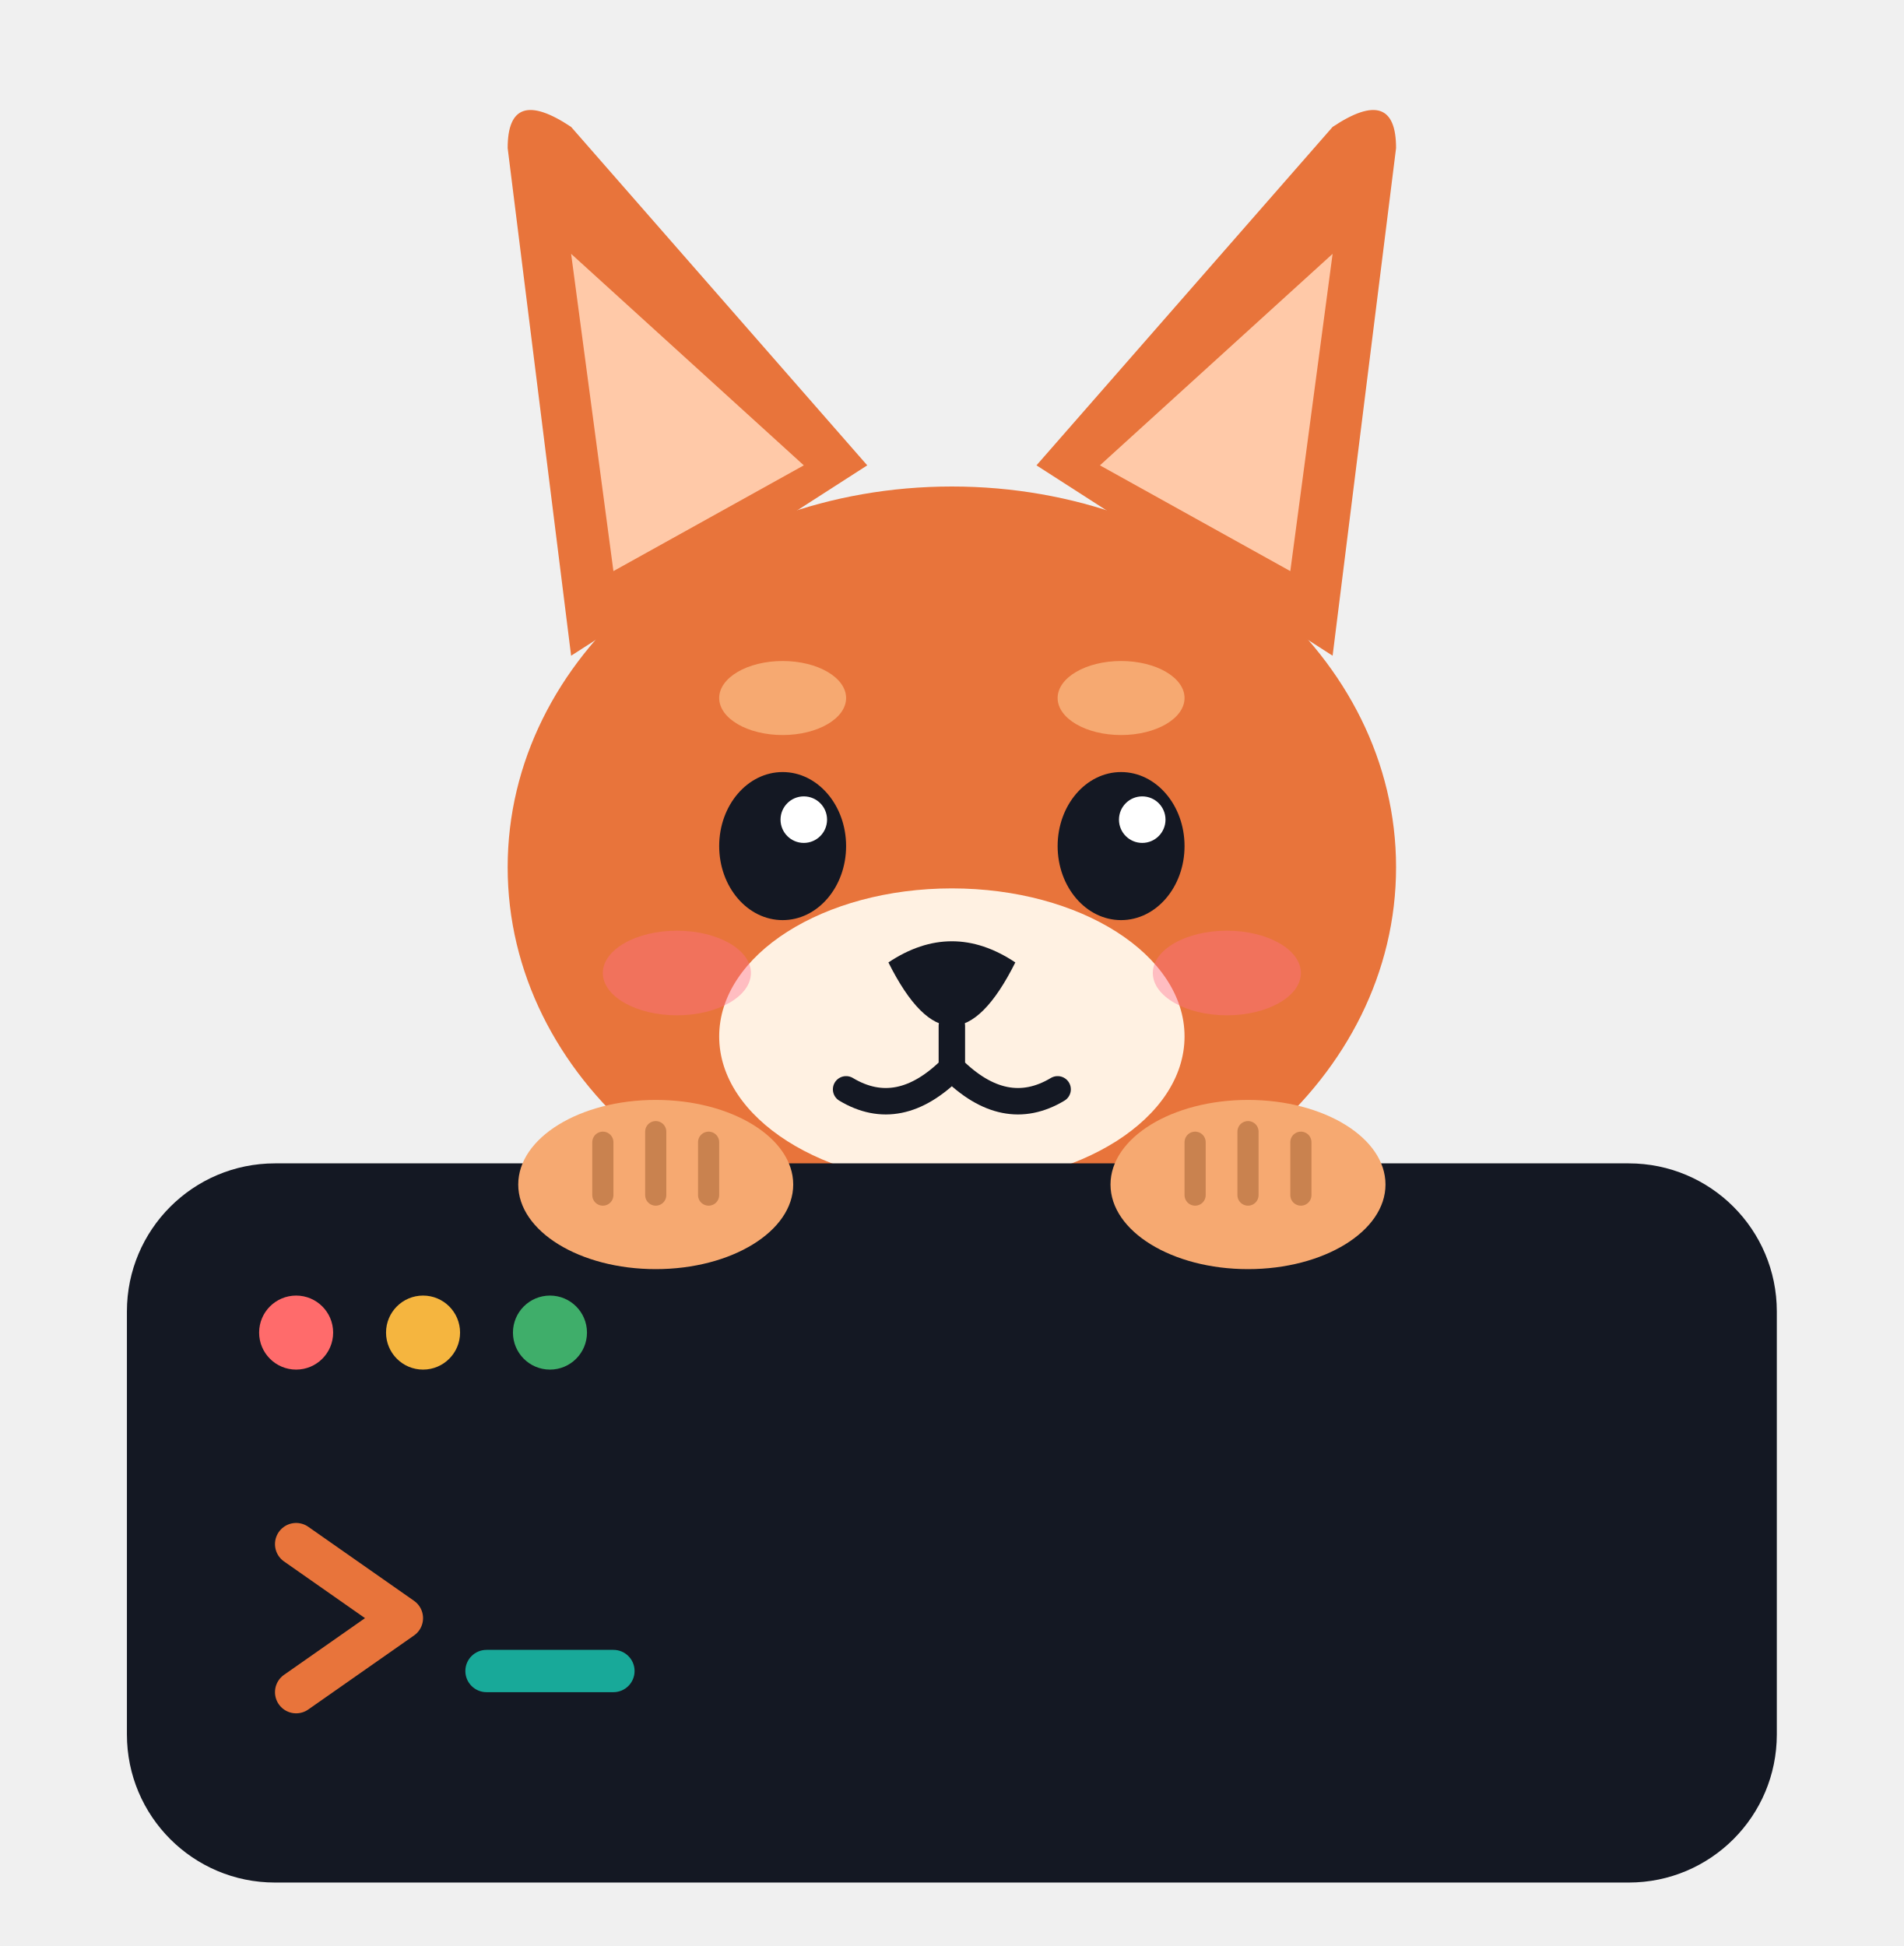
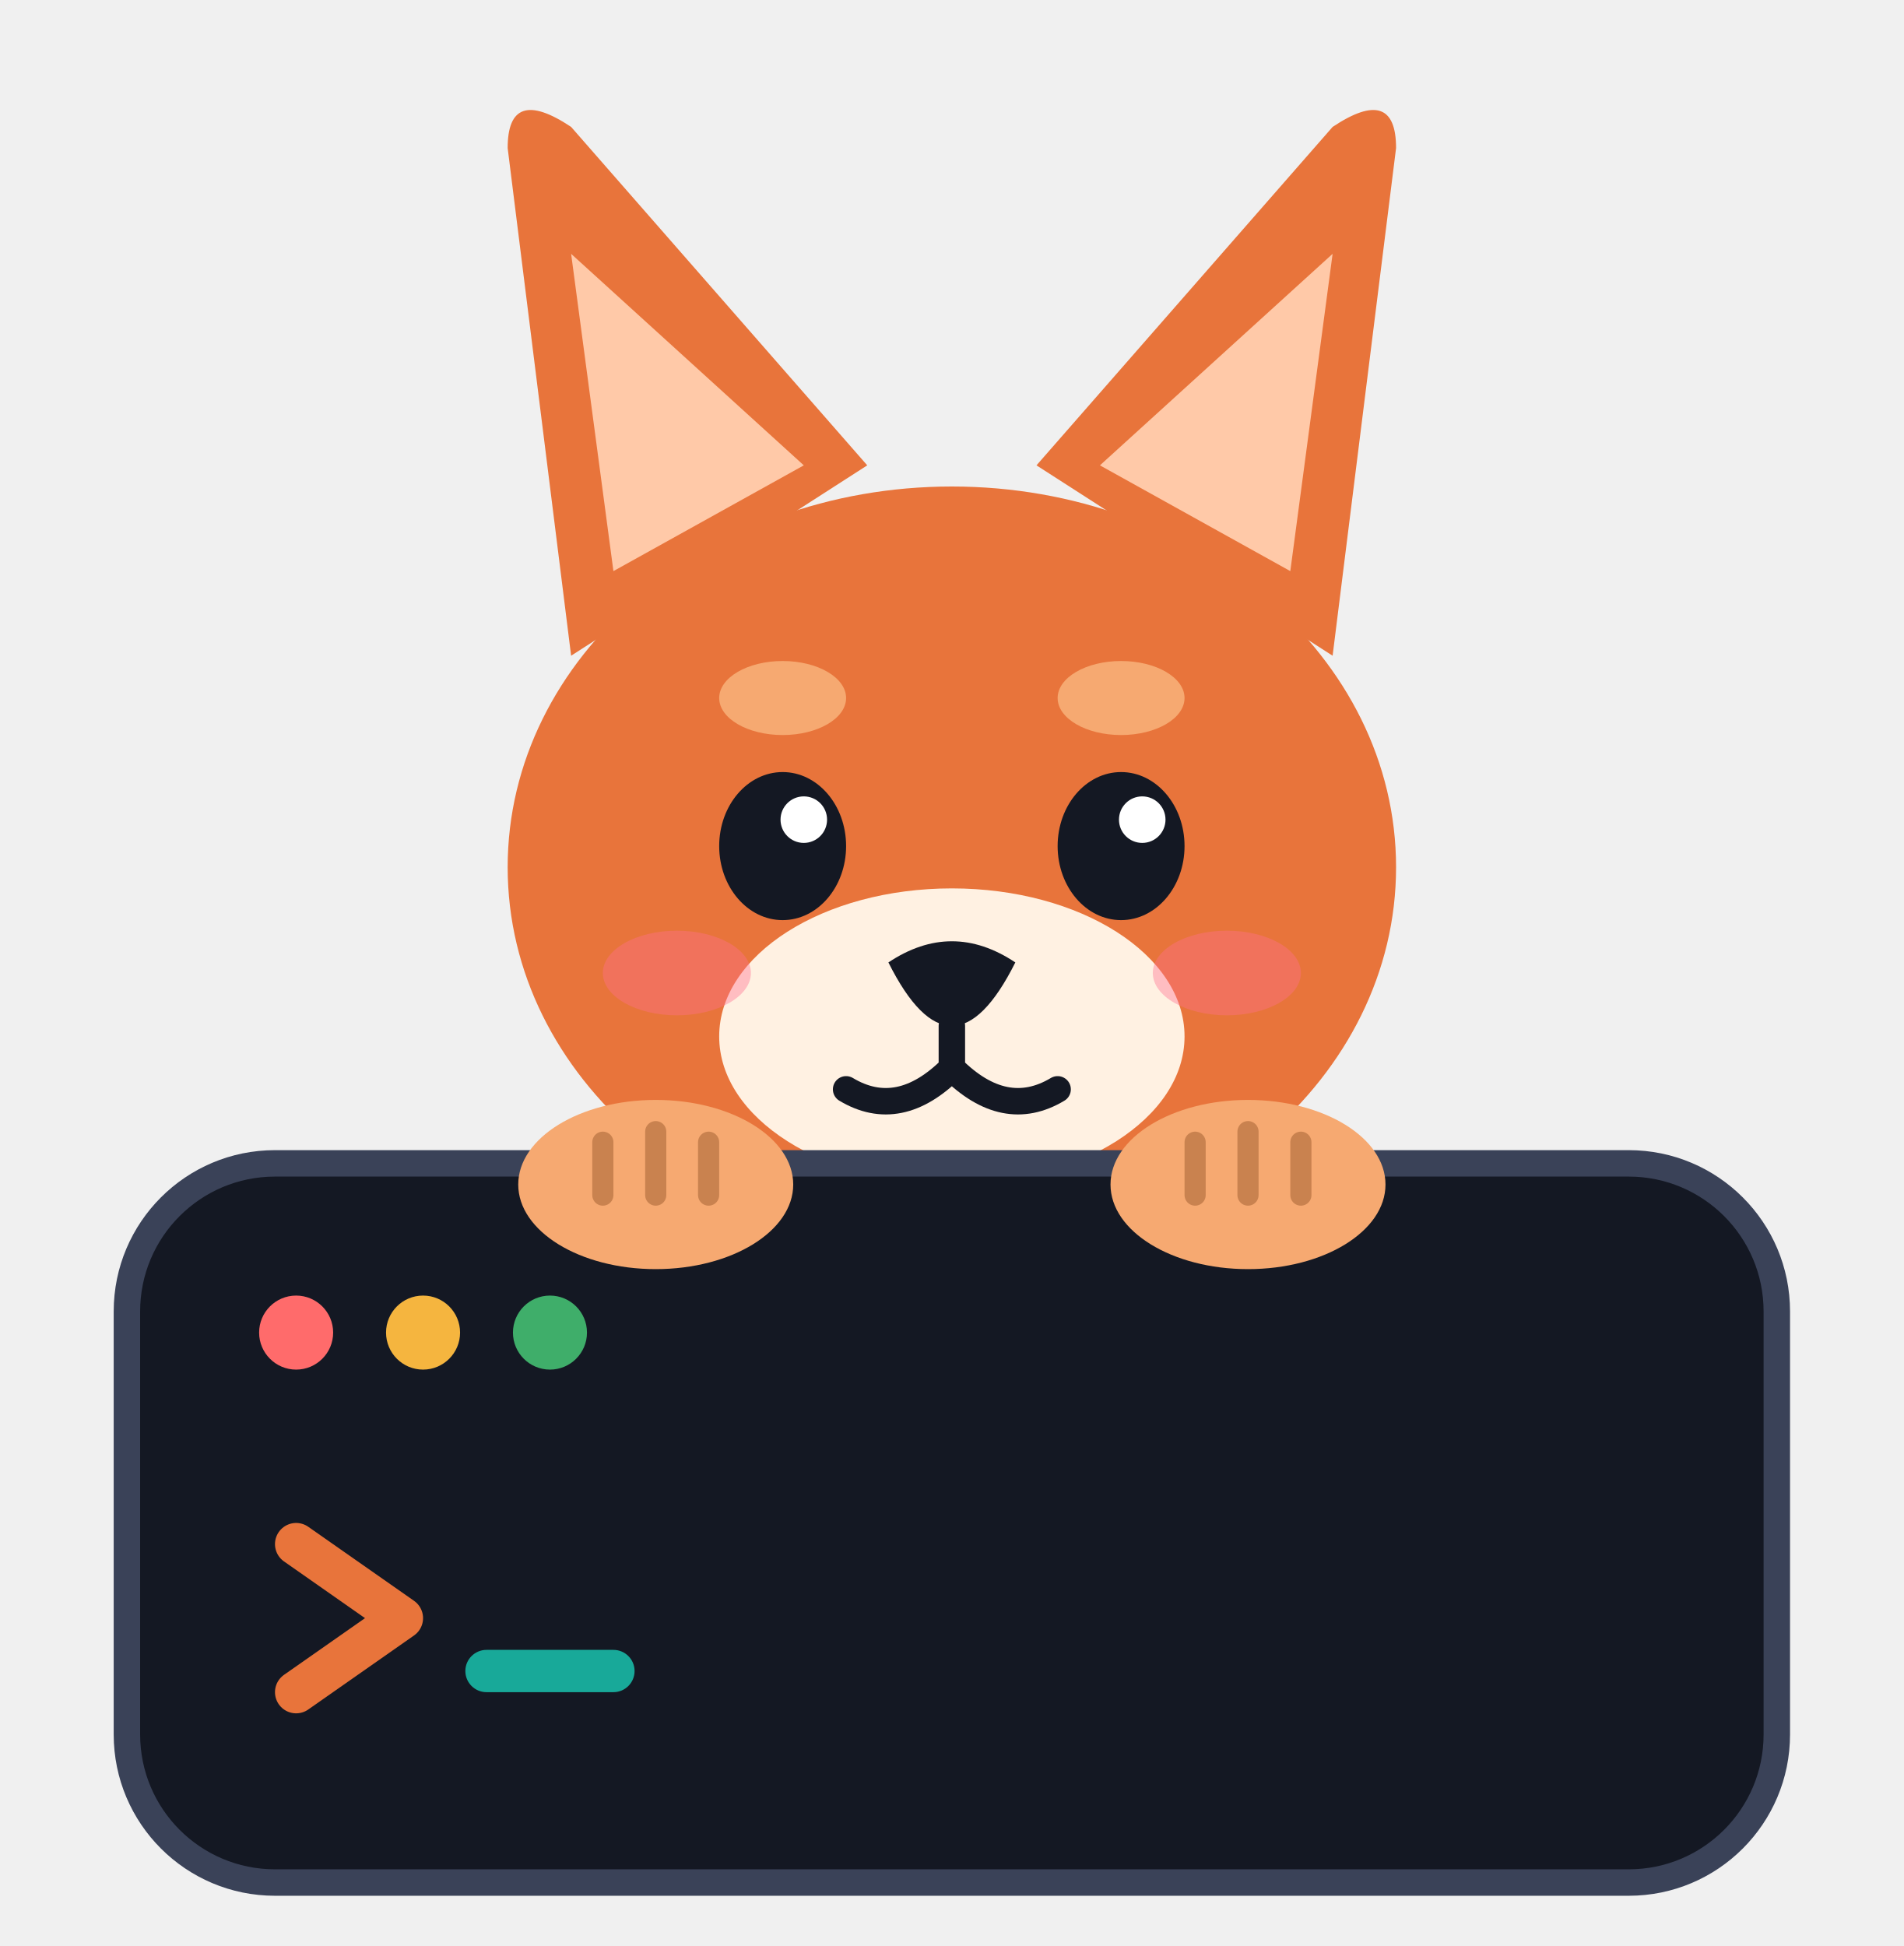
<svg xmlns="http://www.w3.org/2000/svg" viewBox="10 8 180 184" role="img" aria-label="Kip, chú chó kelpie ló đầu khỏi cửa sổ terminal">
-   <path d="M64 70 L58 22 Q58 16 64 20 L92 52 Z" fill="#E8743B" />
-   <path d="M68 62 L64 32 L86 52 Z" fill="#FFC9A8" />
-   <path d="M136 70 L142 22 Q142 16 136 20 L108 52 Z" fill="#E8743B" />
-   <path d="M132 62 L136 32 L114 52 Z" fill="#FFC9A8" />
+   <g class="kip-ear kip-ear-l">
+     <path d="M64 70 L58 22 Q58 16 64 20 L92 52 Z" fill="#E8743B" />
+     <path d="M68 62 L64 32 L86 52 Z" fill="#FFC9A8" />
+   </g>
+   <g class="kip-ear kip-ear-r">
+     <path d="M136 70 L142 22 Q142 16 136 20 L108 52 Z" fill="#E8743B" />
+     <path d="M132 62 L136 32 L114 52 Z" fill="#FFC9A8" />
+   </g>
  <ellipse cx="100" cy="90" rx="42" ry="36" fill="#E8743B" />
  <ellipse cx="84" cy="74" rx="6" ry="3.5" fill="#F6A971" />
  <ellipse cx="116" cy="74" rx="6" ry="3.5" fill="#F6A971" />
  <ellipse cx="100" cy="106" rx="22" ry="14" fill="#FFF1E2" />
  <ellipse cx="74" cy="100" rx="7" ry="4" fill="#FF6F8E" opacity="0.4" />
  <ellipse cx="126" cy="100" rx="7" ry="4" fill="#FF6F8E" opacity="0.4" />
-   <ellipse cx="84" cy="88" rx="6" ry="7" fill="#141823" />
-   <ellipse cx="116" cy="88" rx="6" ry="7" fill="#141823" />
-   <circle cx="86" cy="85.5" r="2.2" fill="#FFFFFF" />
-   <circle cx="118" cy="85.5" r="2.2" fill="#FFFFFF" />
+   <g class="kip-eyes">
+     <ellipse cx="84" cy="88" rx="6" ry="7" fill="#141823" />
+     <ellipse cx="116" cy="88" rx="6" ry="7" fill="#141823" />
+     <circle cx="86" cy="85.5" r="2.2" fill="#FFFFFF" />
+     <circle cx="118" cy="85.5" r="2.2" fill="#FFFFFF" />
+   </g>
  <path d="M94 99 Q100 95 106 99 Q103 105 100 105 Q97 105 94 99 Z" fill="#141823" />
  <path d="M100 105 V109 M100 109 Q95 114 90 111 M100 109 Q105 114 110 111" fill="none" stroke="#141823" stroke-width="2.5" stroke-linecap="round" />
-   <rect x="22" y="118" width="156" height="68" rx="14" fill="#141823" />
+   <rect x="22" y="118" width="156" height="68" rx="14" fill="#141823" stroke="#3A4258" stroke-width="2.5" />
  <circle cx="38" cy="134" r="3.5" fill="#FF6B6B" />
  <circle cx="50" cy="134" r="3.5" fill="#F5B53F" />
  <circle cx="62" cy="134" r="3.5" fill="#3FAE6A" />
  <path d="M38 154 L48 161 L38 168" fill="none" stroke="#E8743B" stroke-width="4" stroke-linecap="round" stroke-linejoin="round" />
-   <rect x="54" y="164" width="16" height="4" rx="2" fill="#18A999" />
+   <rect class="kip-cursor" x="54" y="164" width="16" height="4" rx="2" fill="#18A999" />
  <ellipse cx="72" cy="120" rx="13" ry="8" fill="#F6A971" />
  <ellipse cx="128" cy="120" rx="13" ry="8" fill="#F6A971" />
  <path d="M67 116 V121 M72 115 V121 M77 116 V121 M123 116 V121 M128 115 V121 M133 116 V121" fill="none" stroke="#C9824F" stroke-width="2" stroke-linecap="round" />
</svg>
